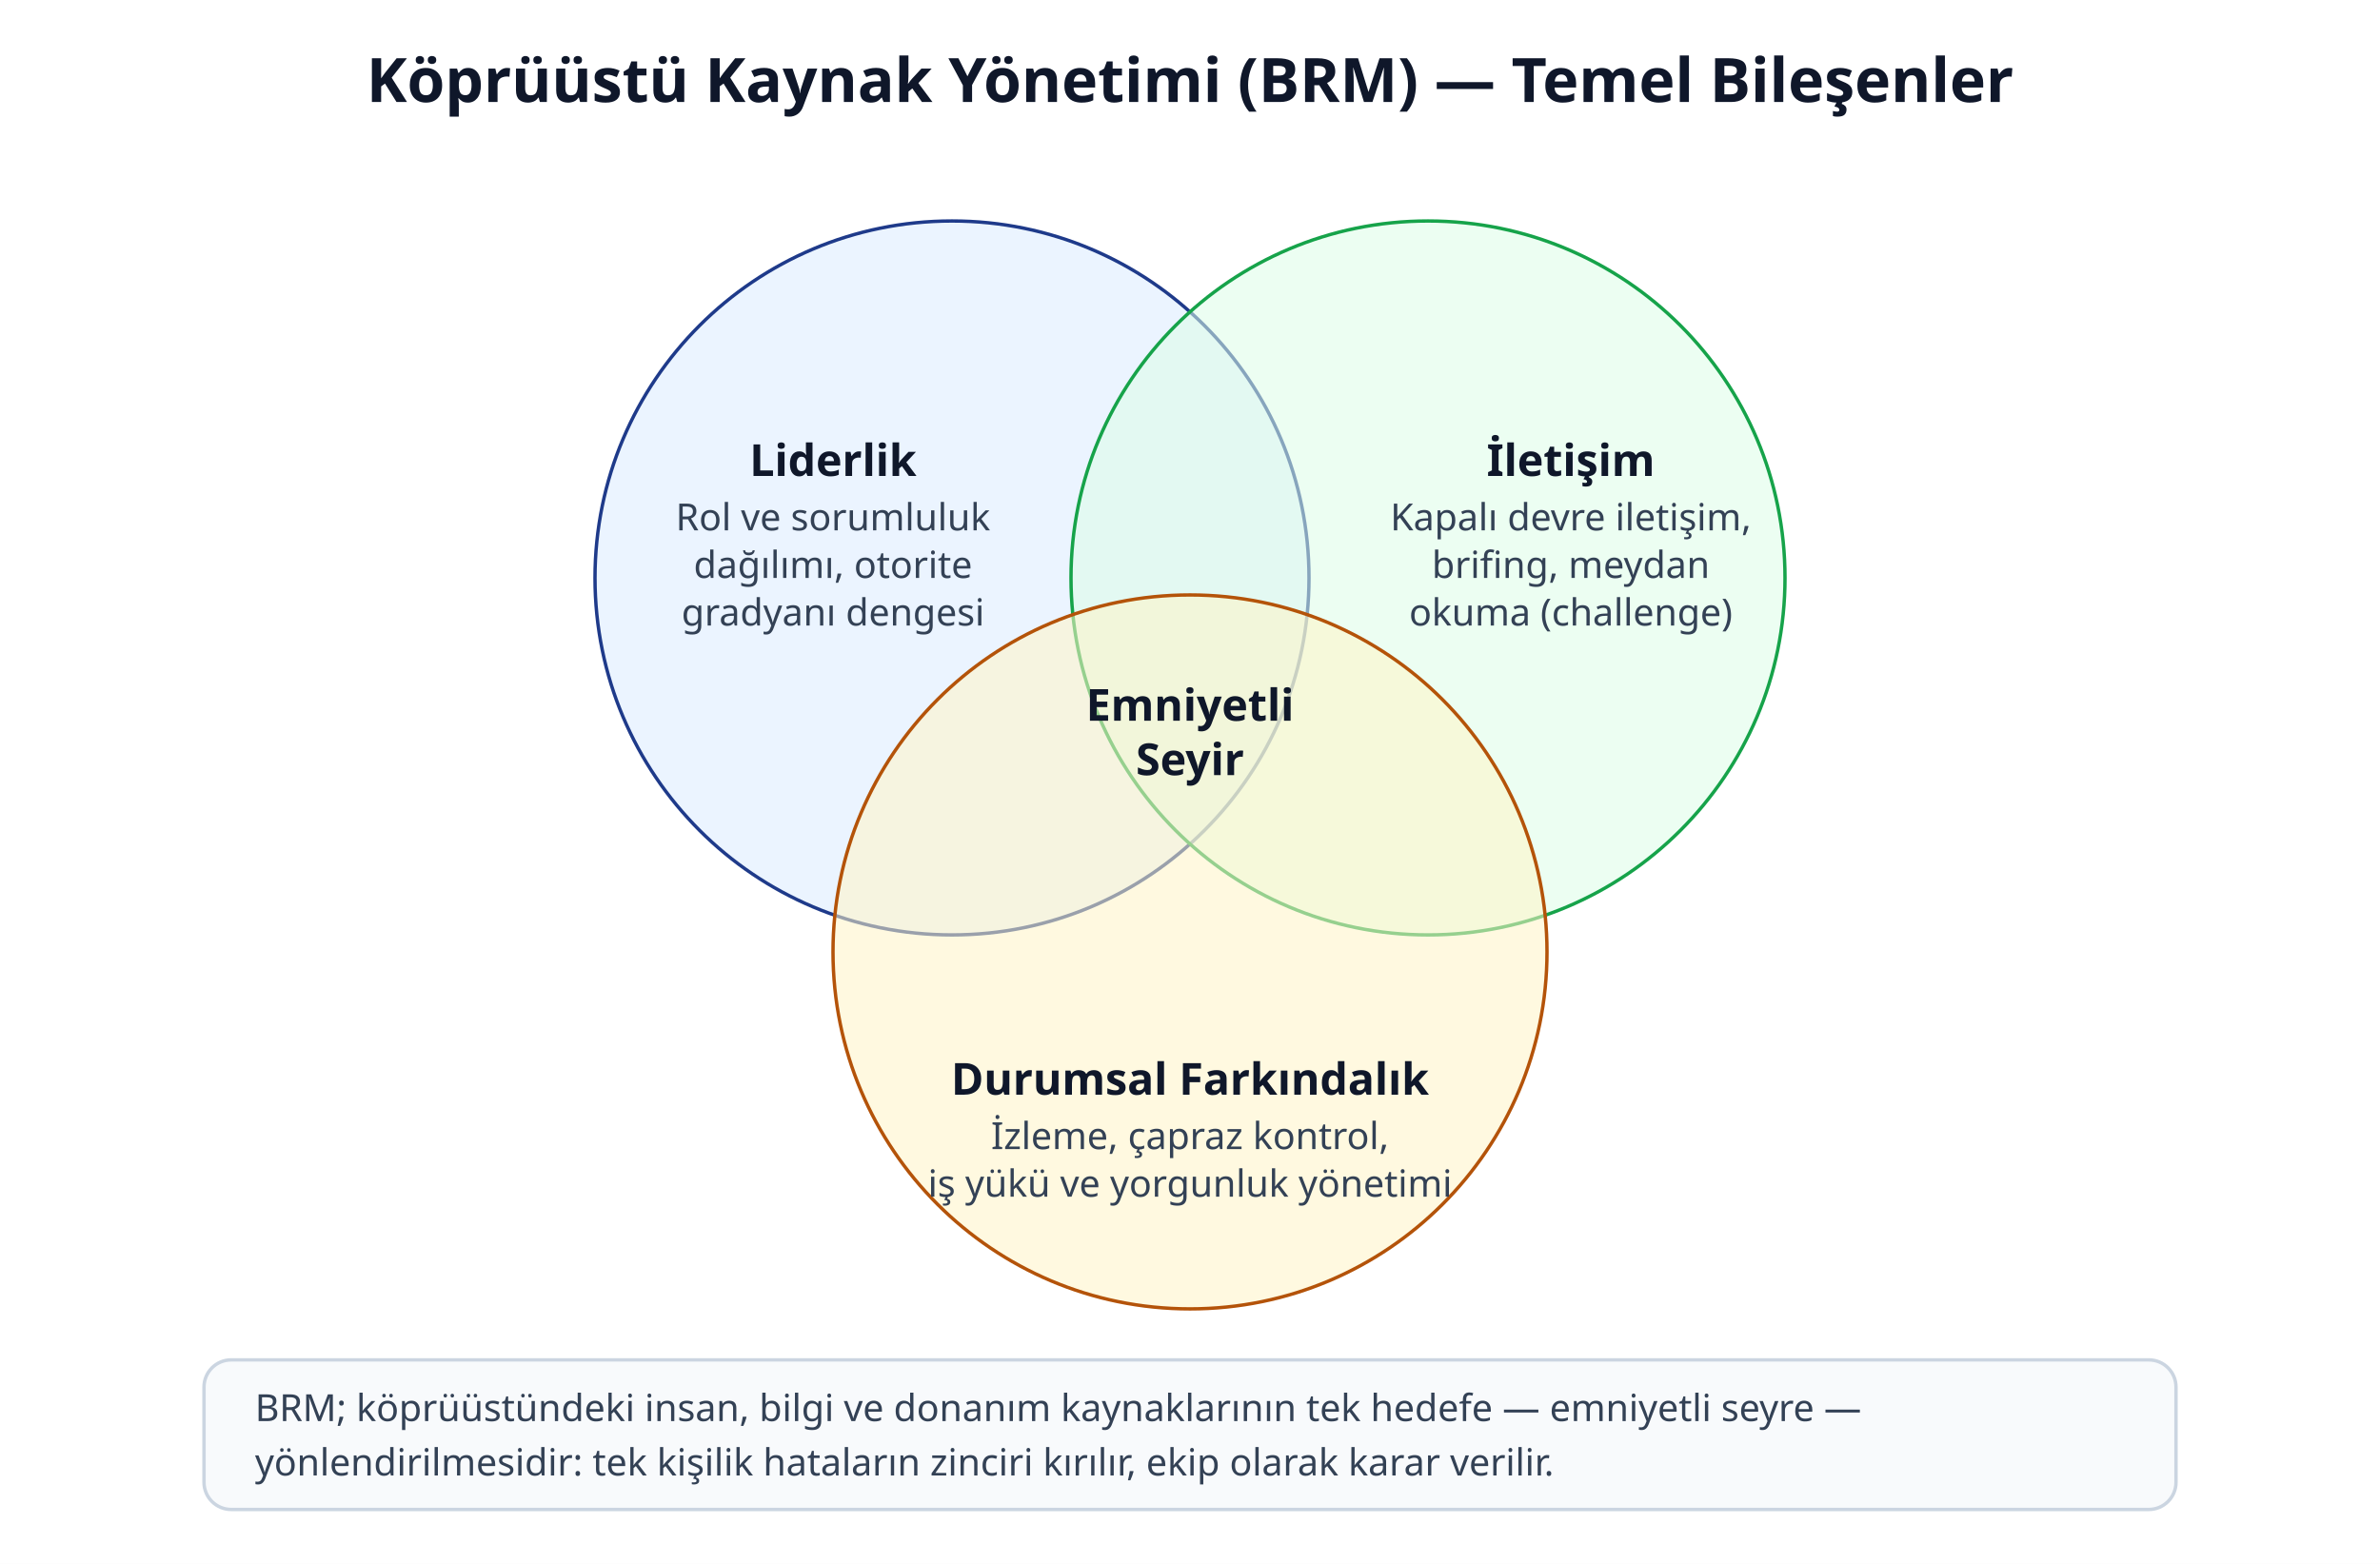
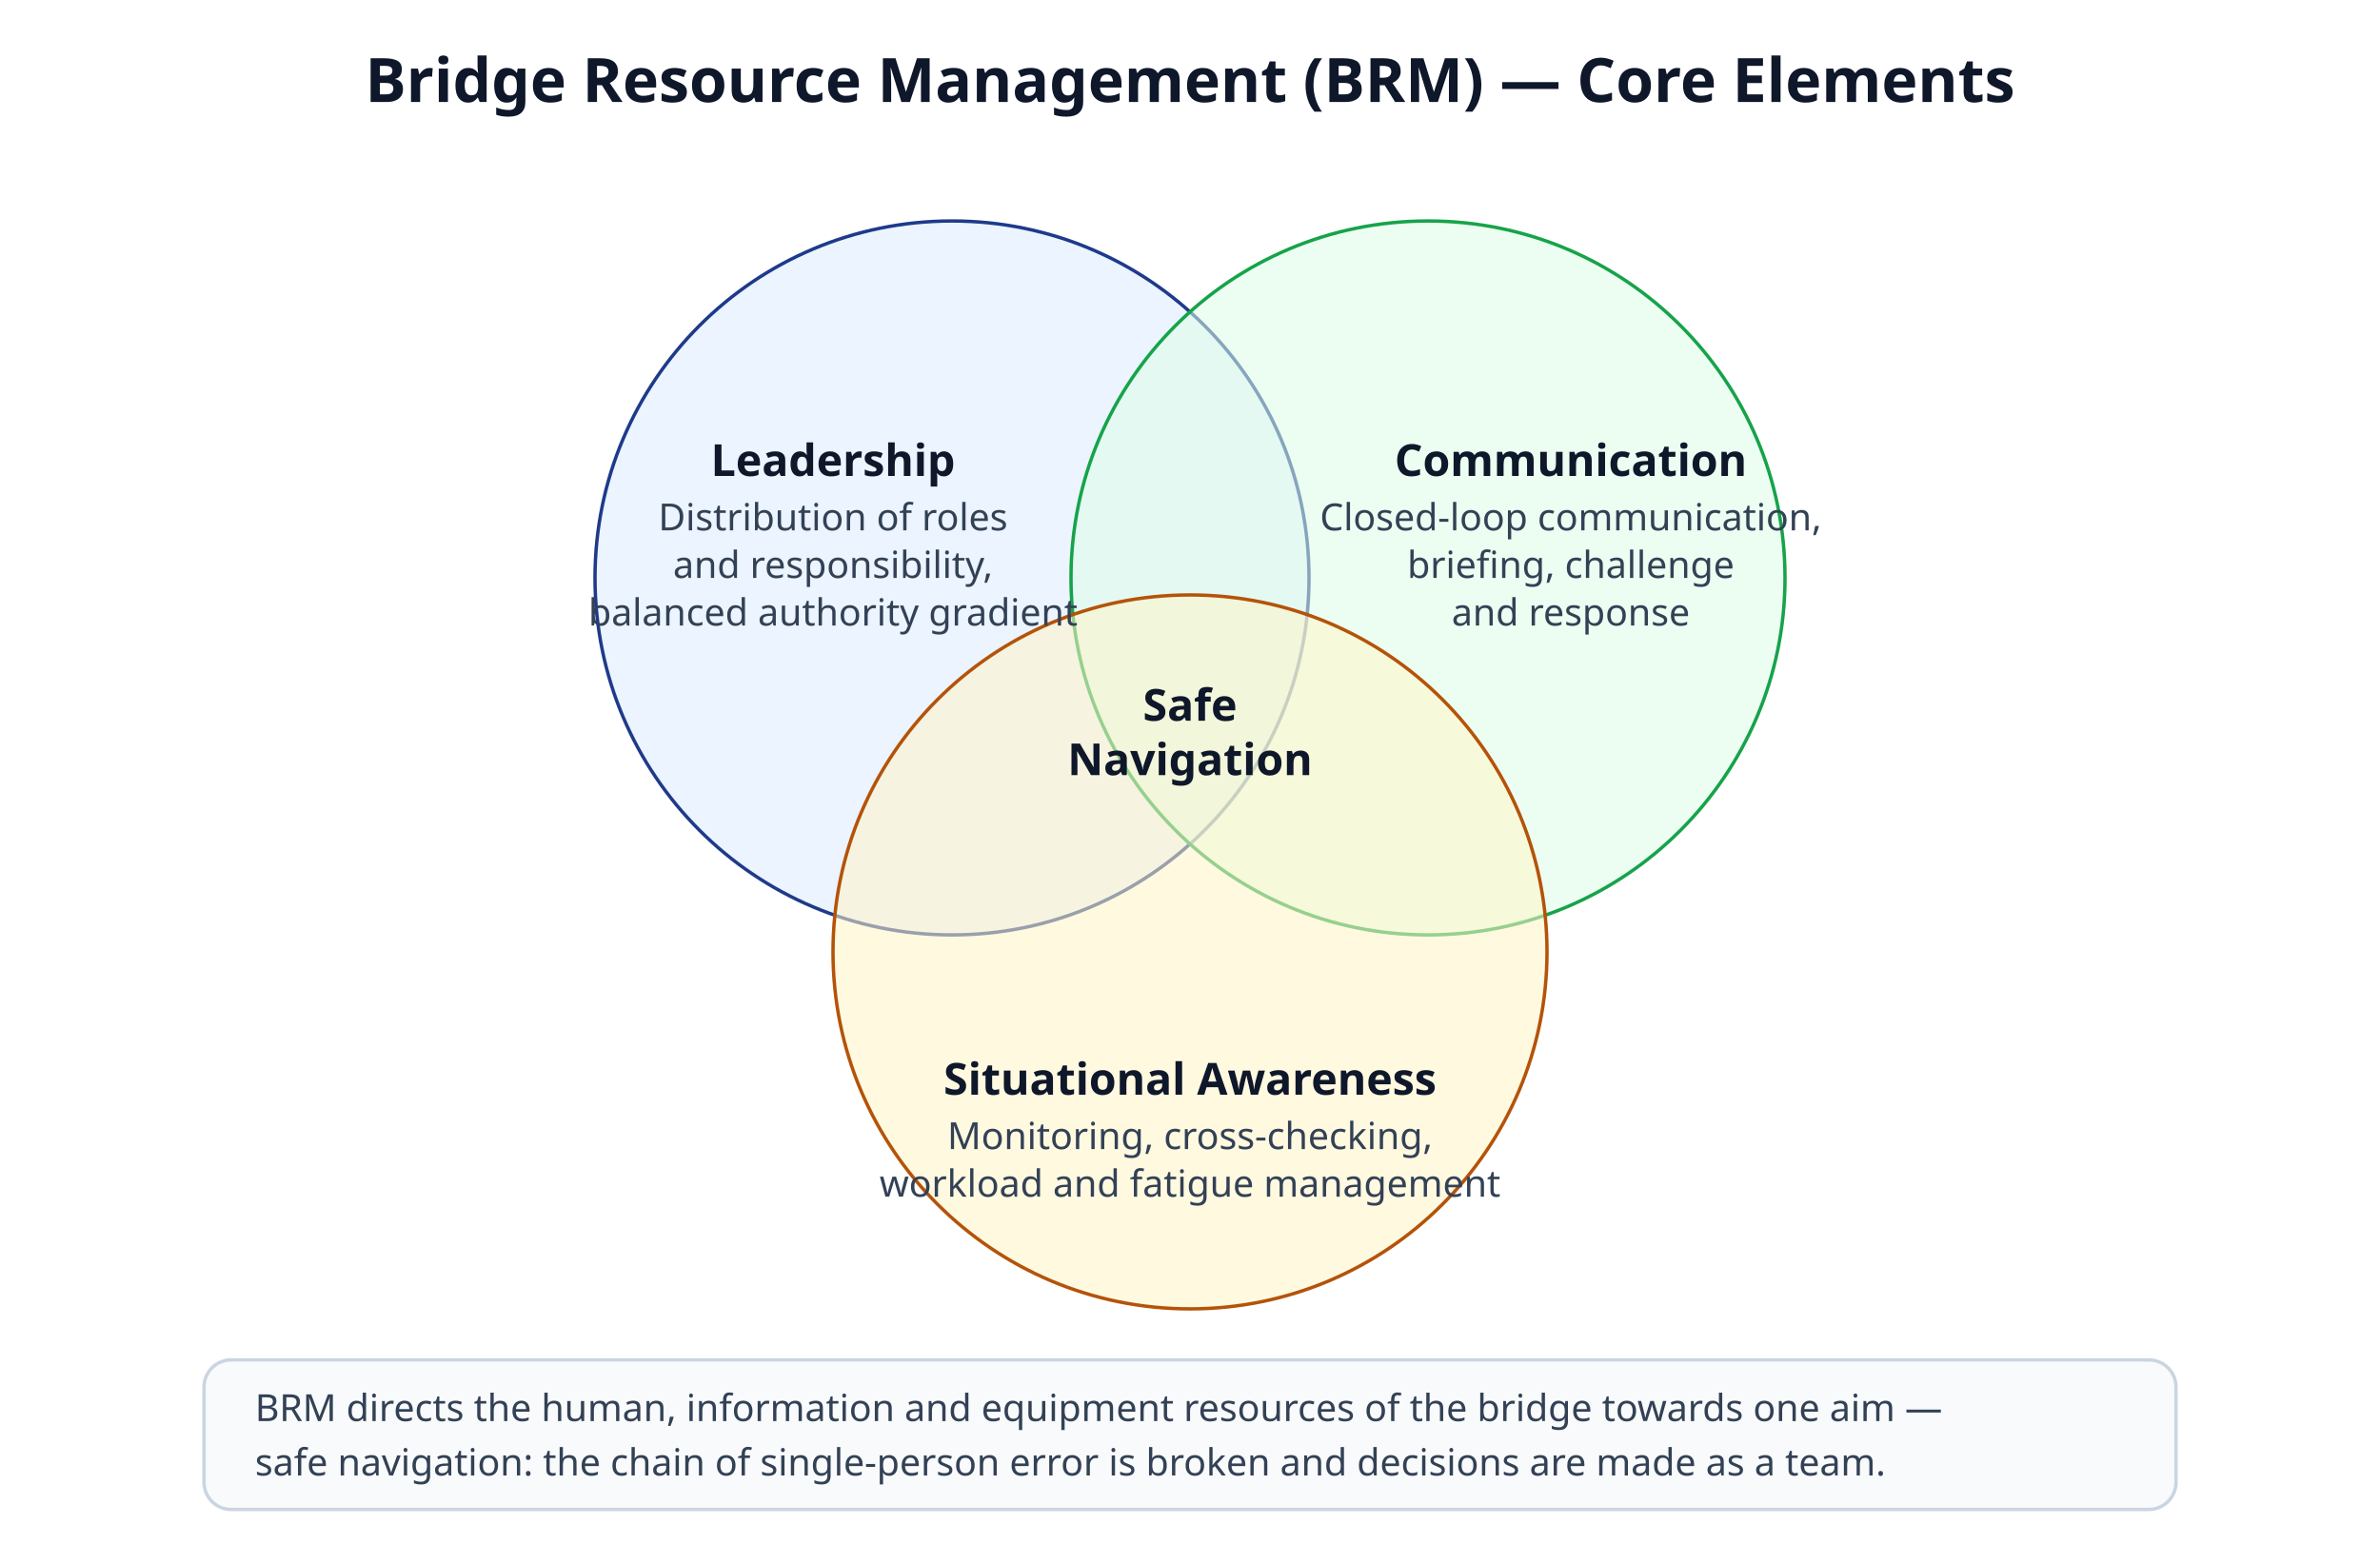
<svg xmlns="http://www.w3.org/2000/svg" viewBox="0 0 700 460">
  <defs>
    <style>
      .ttl{font:18px sans-serif;fill:#0f172a;font-weight:700}
      .lbl{font:13px sans-serif;fill:#0f172a;font-weight:600}
      .sm{font:11px sans-serif;fill:#334155}
      .c{fill-opacity:0.55}
    </style>
  </defs>
  <rect width="700" height="460" fill="#ffffff" />
-   <text x="350" y="30" text-anchor="middle" class="ttl">Köprüüstü Kaynak Yönetimi (BRM) — Temel Bileşenler</text>
+   <text x="350" y="30" text-anchor="middle" class="ttl">Bridge Resource Management (BRM) — Core Elements</text>
  <circle cx="280" cy="170" r="105" fill="#dbeafe" stroke="#1e3a8a" class="c" />
  <circle cx="420" cy="170" r="105" fill="#dcfce7" stroke="#16a34a" class="c" />
  <circle cx="350" cy="280" r="105" fill="#fef3c7" stroke="#b45309" class="c" />
-   <text x="245" y="140" text-anchor="middle" class="lbl" fill="#1e3a8a">Liderlik</text>
-   <text x="245" y="156" text-anchor="middle" class="sm">Rol ve sorumluluk</text>
-   <text x="245" y="170" text-anchor="middle" class="sm">dağılımı, otorite</text>
-   <text x="245" y="184" text-anchor="middle" class="sm">gradyanı dengesi</text>
-   <text x="462" y="140" text-anchor="middle" class="lbl" fill="#15803d">İletişim</text>
-   <text x="462" y="156" text-anchor="middle" class="sm">Kapalı devre iletişim,</text>
-   <text x="462" y="170" text-anchor="middle" class="sm">brifing, meydan</text>
-   <text x="462" y="184" text-anchor="middle" class="sm">okuma (challenge)</text>
-   <text x="350" y="322" text-anchor="middle" class="lbl" fill="#b45309">Durumsal Farkındalık</text>
-   <text x="350" y="338" text-anchor="middle" class="sm">İzleme, çapraz kontrol,</text>
-   <text x="350" y="352" text-anchor="middle" class="sm">iş yükü ve yorgunluk yönetimi</text>
-   <text x="350" y="212" text-anchor="middle" class="lbl">Emniyetli</text>
-   <text x="350" y="228" text-anchor="middle" class="lbl">Seyir</text>
+   <text x="245" y="140" text-anchor="middle" class="lbl" fill="#1e3a8a">Leadership</text>
+   <text x="245" y="156" text-anchor="middle" class="sm">Distribution of roles</text>
+   <text x="245" y="170" text-anchor="middle" class="sm">and responsibility,</text>
+   <text x="245" y="184" text-anchor="middle" class="sm">balanced authority gradient</text>
+   <text x="462" y="140" text-anchor="middle" class="lbl" fill="#15803d">Communication</text>
+   <text x="462" y="156" text-anchor="middle" class="sm">Closed-loop communication,</text>
+   <text x="462" y="170" text-anchor="middle" class="sm">briefing, challenge</text>
+   <text x="462" y="184" text-anchor="middle" class="sm">and response</text>
+   <text x="350" y="322" text-anchor="middle" class="lbl" fill="#b45309">Situational Awareness</text>
+   <text x="350" y="338" text-anchor="middle" class="sm">Monitoring, cross-checking,</text>
+   <text x="350" y="352" text-anchor="middle" class="sm">workload and fatigue management</text>
+   <text x="350" y="212" text-anchor="middle" class="lbl">Safe</text>
+   <text x="350" y="228" text-anchor="middle" class="lbl">Navigation</text>
  <rect x="60" y="400" width="580" height="44" rx="8" fill="#f8fafc" stroke="#cbd5e1" />
-   <text x="75" y="418" class="sm">BRM; köprüüstündeki insan, bilgi ve donanım kaynaklarının tek hedefe — emniyetli seyre —</text>
-   <text x="75" y="434" class="sm">yönlendirilmesidir: tek kişilik hataların zinciri kırılır, ekip olarak karar verilir.</text>
+   <text x="75" y="418" class="sm">BRM directs the human, information and equipment resources of the bridge towards one aim —</text>
+   <text x="75" y="434" class="sm">safe navigation: the chain of single-person error is broken and decisions are made as a team.</text>
</svg>
